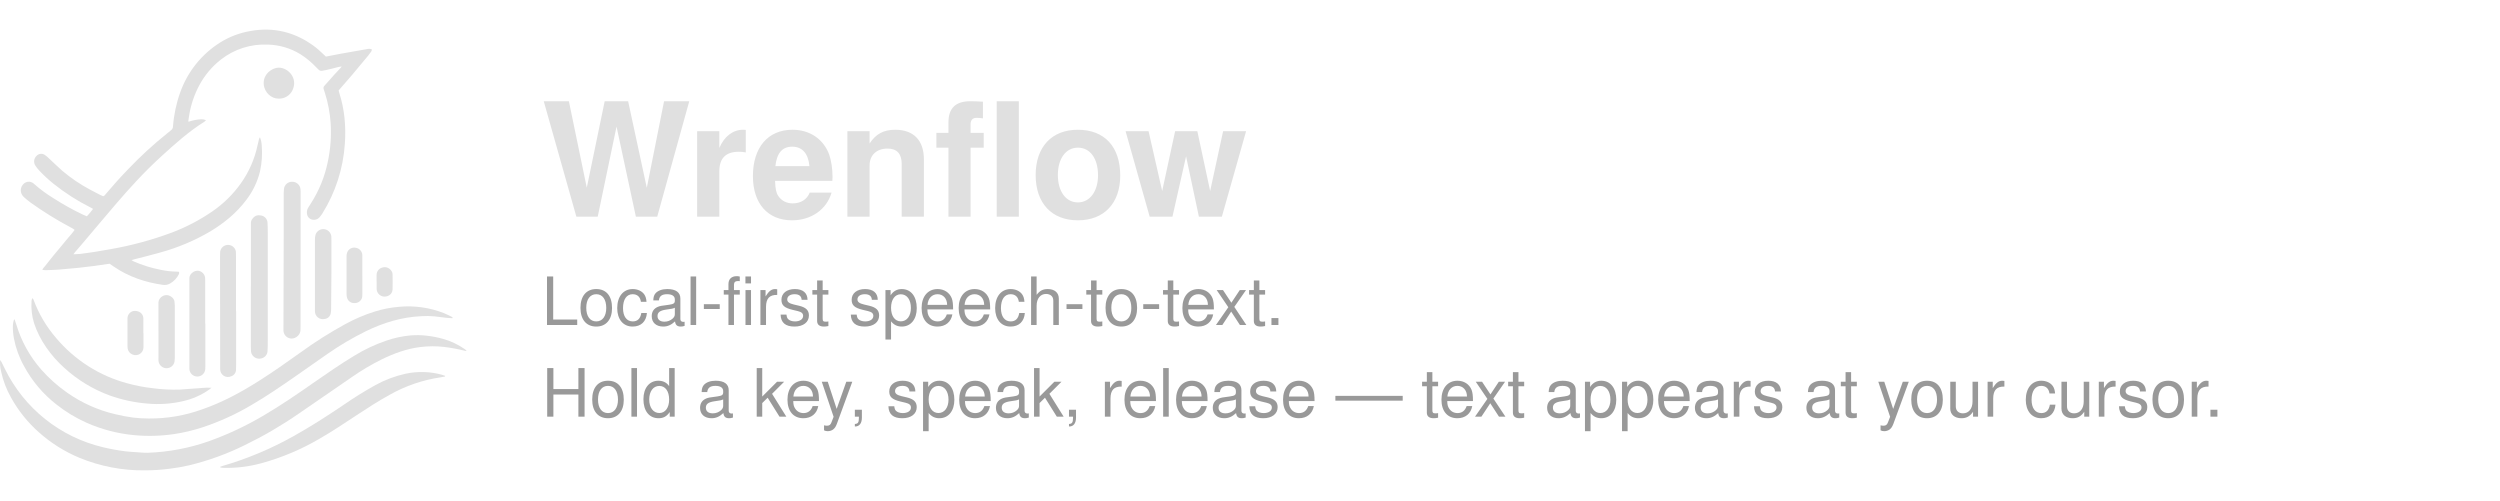
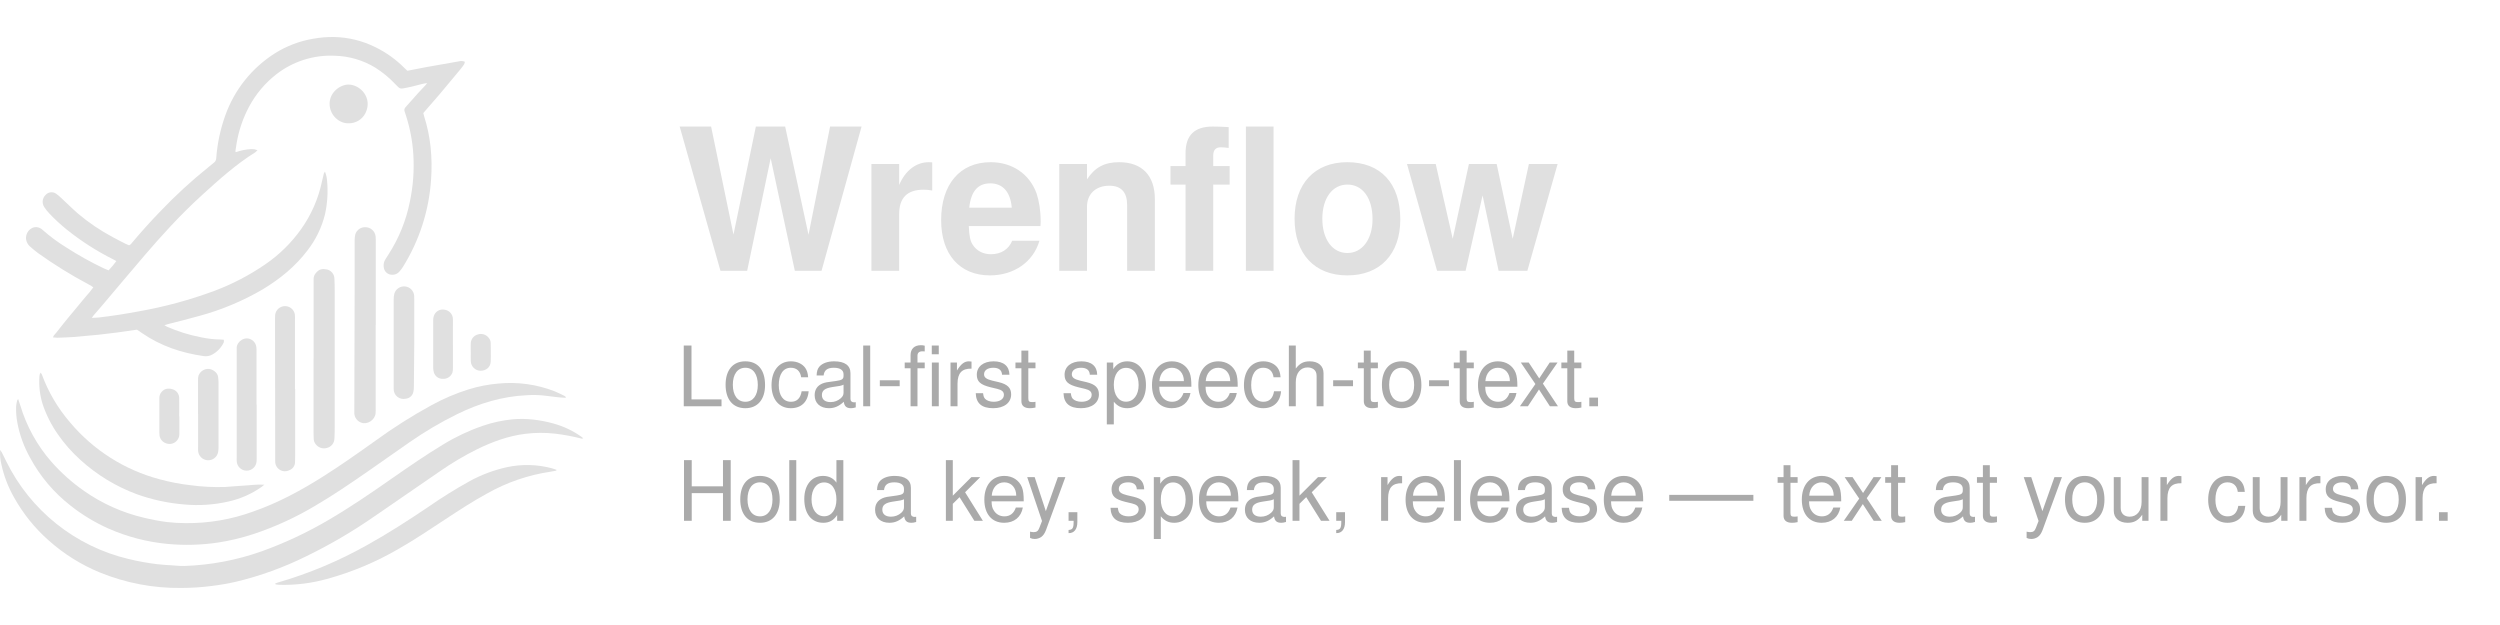
- <svg xmlns="http://www.w3.org/2000/svg" viewBox="0 0 600 120">
+ <svg xmlns="http://www.w3.org/2000/svg" viewBox="0 0 480 120">
  <svg x="0" y="4" width="112" height="112" viewBox="0 0 296.75 280.29">
    <g>
      <path fill="#e0e0e0" d="M46.69,142.88c1.56-.08,2.63-.09,3.67-.21,6.72-.76,13.39-1.83,20-3.06a221,221,0,0,0,38.82-10.51A120.77,120.77,0,0,0,135,115.61a72.67,72.67,0,0,0,18.13-17.8,64.7,64.7,0,0,0,10.64-24.24c.29-1.41.64-2.82,1-4.21a4.37,4.37,0,0,1,.54-.9,15.93,15.93,0,0,1,1.11,5,55.22,55.22,0,0,1-1.1,16.76,49,49,0,0,1-8.88,18.32c-6.19,8.19-14,14.52-22.74,19.8a132.1,132.1,0,0,1-32.24,13.52c-5.25,1.51-10.56,2.78-15.84,4.15l-2,.57a13.87,13.87,0,0,0,1.28.77,80.53,80.53,0,0,0,17.34,5.4,50.31,50.31,0,0,0,10.17,1.14,13.46,13.46,0,0,1,1.44.13,3.48,3.48,0,0,1,0,1.3,13.71,13.71,0,0,1-5.84,6.21,6.91,6.91,0,0,1-4.41.79c-11.27-1.61-21.84-5.14-31.29-11.65-.87-.61-1.75-1.2-2.63-1.79-3.51.5-7,1-10.41,1.48-3.09.41-6.18.79-9.28,1.11q-6.35.65-12.71,1.15c-2.73.2-5.46.27-8.2.36a20.28,20.28,0,0,1-2.14-.17c.33-1.17,1.21-1.72,1.76-2.48s1.21-1.56,1.83-2.34,1.22-1.55,1.84-2.32l1.87-2.3,1.89-2.28,1.9-2.28,1.89-2.28,1.88-2.29L43.68,132c.64-.75,1.31-1.48,1.94-2.25s1.19-1.53,1.84-2.38a11.44,11.44,0,0,0-2.57-1.62A225.45,225.45,0,0,1,19.32,109.9c-1.47-1.07-2.85-2.28-4.21-3.48a5.89,5.89,0,0,1-1.77-3.13c-.75-3.25,1.94-6.86,5.39-6.56a5.16,5.16,0,0,1,3,1.44A85.24,85.24,0,0,0,33.64,107a171.94,171.94,0,0,0,19.08,10.65c.82.37,1.66.69,2.53,1.05a46.55,46.55,0,0,0,3.93-4.7c-.67-.39-1.22-.74-1.81-1A132.81,132.81,0,0,1,34,98a89.24,89.24,0,0,1-9-8.33,21.73,21.73,0,0,1-2.53-3.22,4.83,4.83,0,0,1,.69-6.08,4.07,4.07,0,0,1,5.19-.79,19.94,19.94,0,0,1,2.8,2.32c2.85,2.63,5.59,5.38,8.51,7.92a101.23,101.23,0,0,0,17.72,12c2.12,1.17,4.3,2.25,6.46,3.36.6.3,1.24.54,1.79.78.9-.29,1.27-1,1.75-1.56C72,98.93,76.78,93.61,81.76,88.48a249.87,249.87,0,0,1,24.35-22.34c.89-.71,1.75-1.47,2.65-2.16A2.93,2.93,0,0,0,110,61.66a82,82,0,0,1,4.61-21.77,62,62,0,0,1,25.3-31.64A53.1,53.1,0,0,1,159.32.88,54.37,54.37,0,0,1,170,0,49.31,49.31,0,0,1,191,5.19a54.68,54.68,0,0,1,14.75,10.58c.48.48,1,.93,1.49,1.4,3.26-.63,6.45-1.28,9.65-1.87q8.18-1.48,16.36-2.88a4.63,4.63,0,0,1,3.24.18,4.34,4.34,0,0,1-.37,1.25,29.63,29.63,0,0,1-1.89,2.56c-3.5,4.22-7,8.43-10.52,12.62-2.15,2.55-4.38,5-6.57,7.57l-1.8,2.09c.17.65.29,1.24.47,1.81a77.19,77.19,0,0,1,3.22,15.35,93,93,0,0,1,.25,16.85A95.7,95.7,0,0,1,205,116.91a18.81,18.81,0,0,1-1.92,2.54,4.58,4.58,0,0,1-3.45,1.5,4.26,4.26,0,0,1-4.43-4,5.69,5.69,0,0,1,.89-3.91c.56-.81,1.05-1.67,1.59-2.5a77.35,77.35,0,0,0,10.8-26.66,89.39,89.39,0,0,0,1.78-24.25A80.72,80.72,0,0,0,206.53,40c-.23-.73-.49-1.44-.71-2.17a2,2,0,0,1,.47-2.1c2.13-2.37,4.22-4.79,6.36-7.16,1.22-1.35,2.5-2.65,3.75-4,.25-.26.47-.55.92-1.11a15.65,15.65,0,0,0-2.5.41c-2.57.65-5.13,1.36-7.73,1.89-3.68.76-3.51.78-5.83-1.61a52.34,52.34,0,0,0-10.33-8.56,41.57,41.57,0,0,0-20.52-6.06,45.06,45.06,0,0,0-30,9.56,51.87,51.87,0,0,0-13.68,16.31,61.23,61.23,0,0,0-6.37,18.68c-.25,1.34-.42,2.7-.61,4,0,.13.09.27.18.51a27.71,27.71,0,0,1,8-1.57,8.45,8.45,0,0,1,1.59.11,12.19,12.19,0,0,1,1.48.48,7.86,7.86,0,0,1-1.07,1c-9.86,6.14-18.44,13.88-27,21.66q-8.52,7.77-16.36,16.21-6.51,7-12.75,14.3c-7.52,8.77-14.93,17.63-22.4,26.44-1.23,1.45-2.49,2.87-3.74,4.31C47.45,141.88,47.24,142.18,46.69,142.88Z" />
      <path fill="#e0e0e0" d="M.1,210.05c.47.71.69,1,.85,1.31.75,1.49,1.47,3,2.22,4.49A93.35,93.35,0,0,0,65.4,265.54a128.07,128.07,0,0,0,14.54,2.64c2.48.33,5,.4,7.49.58.76.06,1.52.14,2.27.18,1.37.07,2.74.2,4.1.15A131,131,0,0,0,133,261.68a202.84,202.84,0,0,0,34.56-16.25c11-6.46,21.55-13.69,32-21,8.49-5.89,17-11.79,25.84-17.12a102.09,102.09,0,0,1,20.14-9.5,66,66,0,0,1,15.32-3.33,52.38,52.38,0,0,1,10.47.15,65,65,0,0,1,10.26,2,45.28,45.28,0,0,1,14.13,6.68c.29.2.54.45,1,.81-.44.11-.65.24-.82.19a103.67,103.67,0,0,0-13.42-2.52,64.13,64.13,0,0,0-15.23.07c-8.64,1.06-16.62,4-24.39,7.77A150,150,0,0,0,223.68,221c-11.23,7.68-22.39,15.45-33.62,23.13a258.87,258.87,0,0,1-34.41,20.1,169.81,169.81,0,0,1-35.45,12.85,126.12,126.12,0,0,1-12.55,2.19,122.86,122.86,0,0,1-15.46,1,106,106,0,0,1-41.55-7.93,91.39,91.39,0,0,1-25.76-16.14A83.2,83.2,0,0,1,7.1,234.13,58.93,58.93,0,0,1,.7,217.38,22.37,22.37,0,0,1,.1,210.05Z" />
      <path fill="#e0e0e0" d="M287.72,183.54c-1.2-.08-2.41-.11-3.6-.25-2.64-.29-5.28-.63-7.92-.95a49.77,49.77,0,0,0-8.19-.11c-12.5.55-24.19,4.12-35.35,9.57a187.82,187.82,0,0,0-24.32,14.34c-7.13,4.93-14.19,10-21.3,14.9-8.68,6-17.42,12-26.53,17.32a157.79,157.79,0,0,1-31.82,14.57A110.55,110.55,0,0,1,111,257.16a106.18,106.18,0,0,1-25.69.72A97.11,97.11,0,0,1,55.05,250a90.33,90.33,0,0,1-19.23-11.67,77.13,77.13,0,0,1-20.57-24.41,58,58,0,0,1-6.38-17.47,37.77,37.77,0,0,1-.67-8.62,19.17,19.17,0,0,1,.52-2.9,4,4,0,0,1,.49-.83c.46,1.34.82,2.31,1.12,3.31a77,77,0,0,0,15.85,28.71,92.79,92.79,0,0,0,16.64,14.83,87.82,87.82,0,0,0,30.37,13.59,111.16,111.16,0,0,0,11.62,2.19,86,86,0,0,0,9.77.57,97.48,97.48,0,0,0,33.93-5.8c12.86-4.45,24.71-10.86,36.15-18.12,9-5.69,17.68-11.84,26.32-18a261.4,261.4,0,0,1,28.67-18.16,103.68,103.68,0,0,1,18.83-8,71.64,71.64,0,0,1,15.17-2.94,62.15,62.15,0,0,1,28.62,4c1.68.68,3.3,1.53,4.94,2.32a4,4,0,0,1,.65.53Z" />
      <path fill="#e0e0e0" d="M283,220.59c-.93.18-1.86.39-2.8.52a93.37,93.37,0,0,0-32.54,11.18c-7.21,3.94-14.08,8.43-20.94,12.94-7.81,5.14-15.56,10.36-23.67,15a152.59,152.59,0,0,1-36.84,15.5,82.25,82.25,0,0,1-23.88,2.95c-.68,0-1.35-.11-2-.2-.12,0-.21-.19-.44-.39a11,11,0,0,1,1.27-.52,214.21,214.21,0,0,0,45.66-19.15c10.7-5.95,21-12.59,31.13-19.42A241.71,241.71,0,0,1,238.81,226a71.86,71.86,0,0,1,19.11-7.18,48.74,48.74,0,0,1,23,.62c.72.2,1.42.47,2.13.71Z" />
      <path fill="#e0e0e0" d="M134.47,227.74c-.69.57-1,.86-1.36,1.11a46.78,46.78,0,0,1-16.76,7.42,71.17,71.17,0,0,1-22.64,1.53,94,94,0,0,1-24-5.17A87.87,87.87,0,0,1,40.9,215.12a73.89,73.89,0,0,1-11.46-13,59.83,59.83,0,0,1-7.77-15.41,38.74,38.74,0,0,1-1.61-14.19,4.75,4.75,0,0,1,.22-1.11,3.49,3.49,0,0,1,.45-.67,6.7,6.7,0,0,1,.59,1A78.79,78.79,0,0,0,35.6,196,89.39,89.39,0,0,0,81.25,225,104.37,104.37,0,0,0,96.87,228a105.18,105.18,0,0,0,17.74.9c2.88-.14,5.75-.53,8.64-.64C126.81,228.13,130.34,227.47,134.47,227.74Z" />
      <path fill="#e0e0e0" d="M191.12,146.43v42.39a24.82,24.82,0,0,1-.07,2.73c-.37,3.28-4.13,5.78-7.26,4.64a5.34,5.34,0,0,1-3.54-4.61,12.26,12.26,0,0,1,0-1.82q.08-30.21.16-60.4c0-8.51,0-17,0-25.53a19.08,19.08,0,0,1,.16-2.5,5.11,5.11,0,0,1,5.09-4.58,5.25,5.25,0,0,1,5.43,4.78c.09,1,.07,2,.07,3v41.94Z" />
      <path fill="#e0e0e0" d="M159.54,163.58V124.81c0-.61,0-1.21,0-1.82a4.4,4.4,0,0,1,1-2.73c1.8-2.31,3.4-2.45,5.86-2a4.91,4.91,0,0,1,3.72,4.65c.12,2.12.15,4.25.15,6.38,0,7.3,0,14.6,0,21.9q0,23.15,0,46.3c0,2.28,0,4.56-.14,6.84a5,5,0,0,1-3.9,4.74,5.27,5.27,0,0,1-5.79-2.15,4.34,4.34,0,0,1-.84-2.33c0-1.14-.1-2.28-.1-3.42q0-18.81,0-37.63Z" />
      <path fill="#e0e0e0" d="M150.15,179.08v33.73q0,1.71-.06,3.42a4.41,4.41,0,0,1-3,4.18,4.93,4.93,0,0,1-7.09-4.49c0-.69,0-1.37,0-2l-.09-69.52c0-1.07,0-2.13.08-3.19a5.07,5.07,0,0,1,10-.15,22.79,22.79,0,0,1,.07,2.74q0,17.66,0,35.33Z" />
      <path fill="#e0e0e0" d="M130.58,187v27.11c0,.61,0,1.22-.06,1.82a5.06,5.06,0,0,1-10.1-.14c-.06-.76,0-1.52,0-2.28q0-26.9,0-53.77c0-.61,0-1.22,0-1.82.08-2.9,4.14-6.1,7.71-3.82a4.94,4.94,0,0,1,2.3,3.74,17.32,17.32,0,0,1,.06,2.28q0,13.44,0,26.88Z" />
      <path fill="#e0e0e0" d="M210.74,155.33c-.06,7.52-.11,15-.19,22.57a11.4,11.4,0,0,1-.24,2.48A4.34,4.34,0,0,1,206.4,184a5,5,0,0,1-6.13-5c0-.68,0-1.37,0-2.05q0-21.66,0-43.32a11.39,11.39,0,0,1,.36-3.14,5.16,5.16,0,0,1,10.06,1,21.63,21.63,0,0,1,.05,2.28Q210.76,144.5,210.74,155.33Z" />
      <path fill="#e0e0e0" d="M100.75,191.84c0-5.7,0-11.39,0-17.09a7.22,7.22,0,0,1,.23-2.47,5.3,5.3,0,0,1,5.35-3.44c1.7.16,4.35,1.73,4.62,4.08.09.83.2,1.67.21,2.5q0,16.74,0,33.49a15.43,15.43,0,0,1-.19,2.26,5.15,5.15,0,0,1-10.19-.65c-.07-.75,0-1.51,0-2.27V191.84Z" />
      <path fill="#e0e0e0" d="M230.41,156.42c0,4,0,8,0,12.07a7.28,7.28,0,0,1-.26,2.24,4.82,4.82,0,0,1-4.79,3.16,4.58,4.58,0,0,1-4.65-3.29,8,8,0,0,1-.34-2.23q0-12.19,0-24.38a6.15,6.15,0,0,1,.31-2,4.71,4.71,0,0,1,5.56-3.25,4.86,4.86,0,0,1,4.16,4.69c.06,1.52,0,3,0,4.56,0,2.81,0,5.62,0,8.43Z" />
      <path fill="#e0e0e0" d="M177.15,43.89c-4.43.09-9-3.79-9.44-9.07-.56-6.47,5.26-10.61,9.53-10.63,6,0,12.38,6.68,8.75,14.36A9.4,9.4,0,0,1,177.15,43.89Z" />
      <path fill="#e0e0e0" d="M91.24,193c0,3,.06,5.93,0,8.89a5,5,0,0,1-7.07,4.68,4.88,4.88,0,0,1-3-3.79,6.87,6.87,0,0,1-.1-1.36c0-5.93,0-11.86,0-17.79a4.56,4.56,0,0,1,1.16-3.12c1.33-1.53,3.21-2.06,5.62-1.3a4.69,4.69,0,0,1,3.31,4.44c.06,3.12,0,6.24,0,9.35Z" />
      <path fill="#e0e0e0" d="M239.48,160.21c0-1.44-.08-2.89,0-4.33a4.85,4.85,0,0,1,3.53-4.55,5,5,0,0,1,5.54,1.63,4.09,4.09,0,0,1,1.08,2.69c0,3.19.15,6.39,0,9.57-.17,2.86-2.38,4.56-5.26,4.57a5.07,5.07,0,0,1-4.87-4.79c-.06-1.6,0-3.19,0-4.79Z" />
    </g>
  </svg>
  <text x="130" y="52" font-family="-apple-system, BlinkMacSystemFont, 'Segoe UI', Helvetica, Arial, sans-serif" font-size="38" font-weight="600" fill="#e0e0e0">Wrenflow</text>
-   <text x="130" y="78" font-family="-apple-system, BlinkMacSystemFont, 'Segoe UI', Helvetica, Arial, sans-serif" font-size="16" fill="#999">Local-first speech-to-text.</text>
-   <text x="130" y="100" font-family="-apple-system, BlinkMacSystemFont, 'Segoe UI', Helvetica, Arial, sans-serif" font-size="16" fill="#999">Hold a key, speak, release — text appears at your cursor.</text>
+   <text x="130" y="78" font-family="-apple-system, BlinkMacSystemFont, 'Segoe UI', Helvetica, Arial, sans-serif" font-size="16" fill="#aaa">Local-first speech-to-text.</text>
+   <text x="130" y="100" font-family="-apple-system, BlinkMacSystemFont, 'Segoe UI', Helvetica, Arial, sans-serif" font-size="16" fill="#aaa">Hold a key, speak, release — text at your cursor.</text>
</svg>
